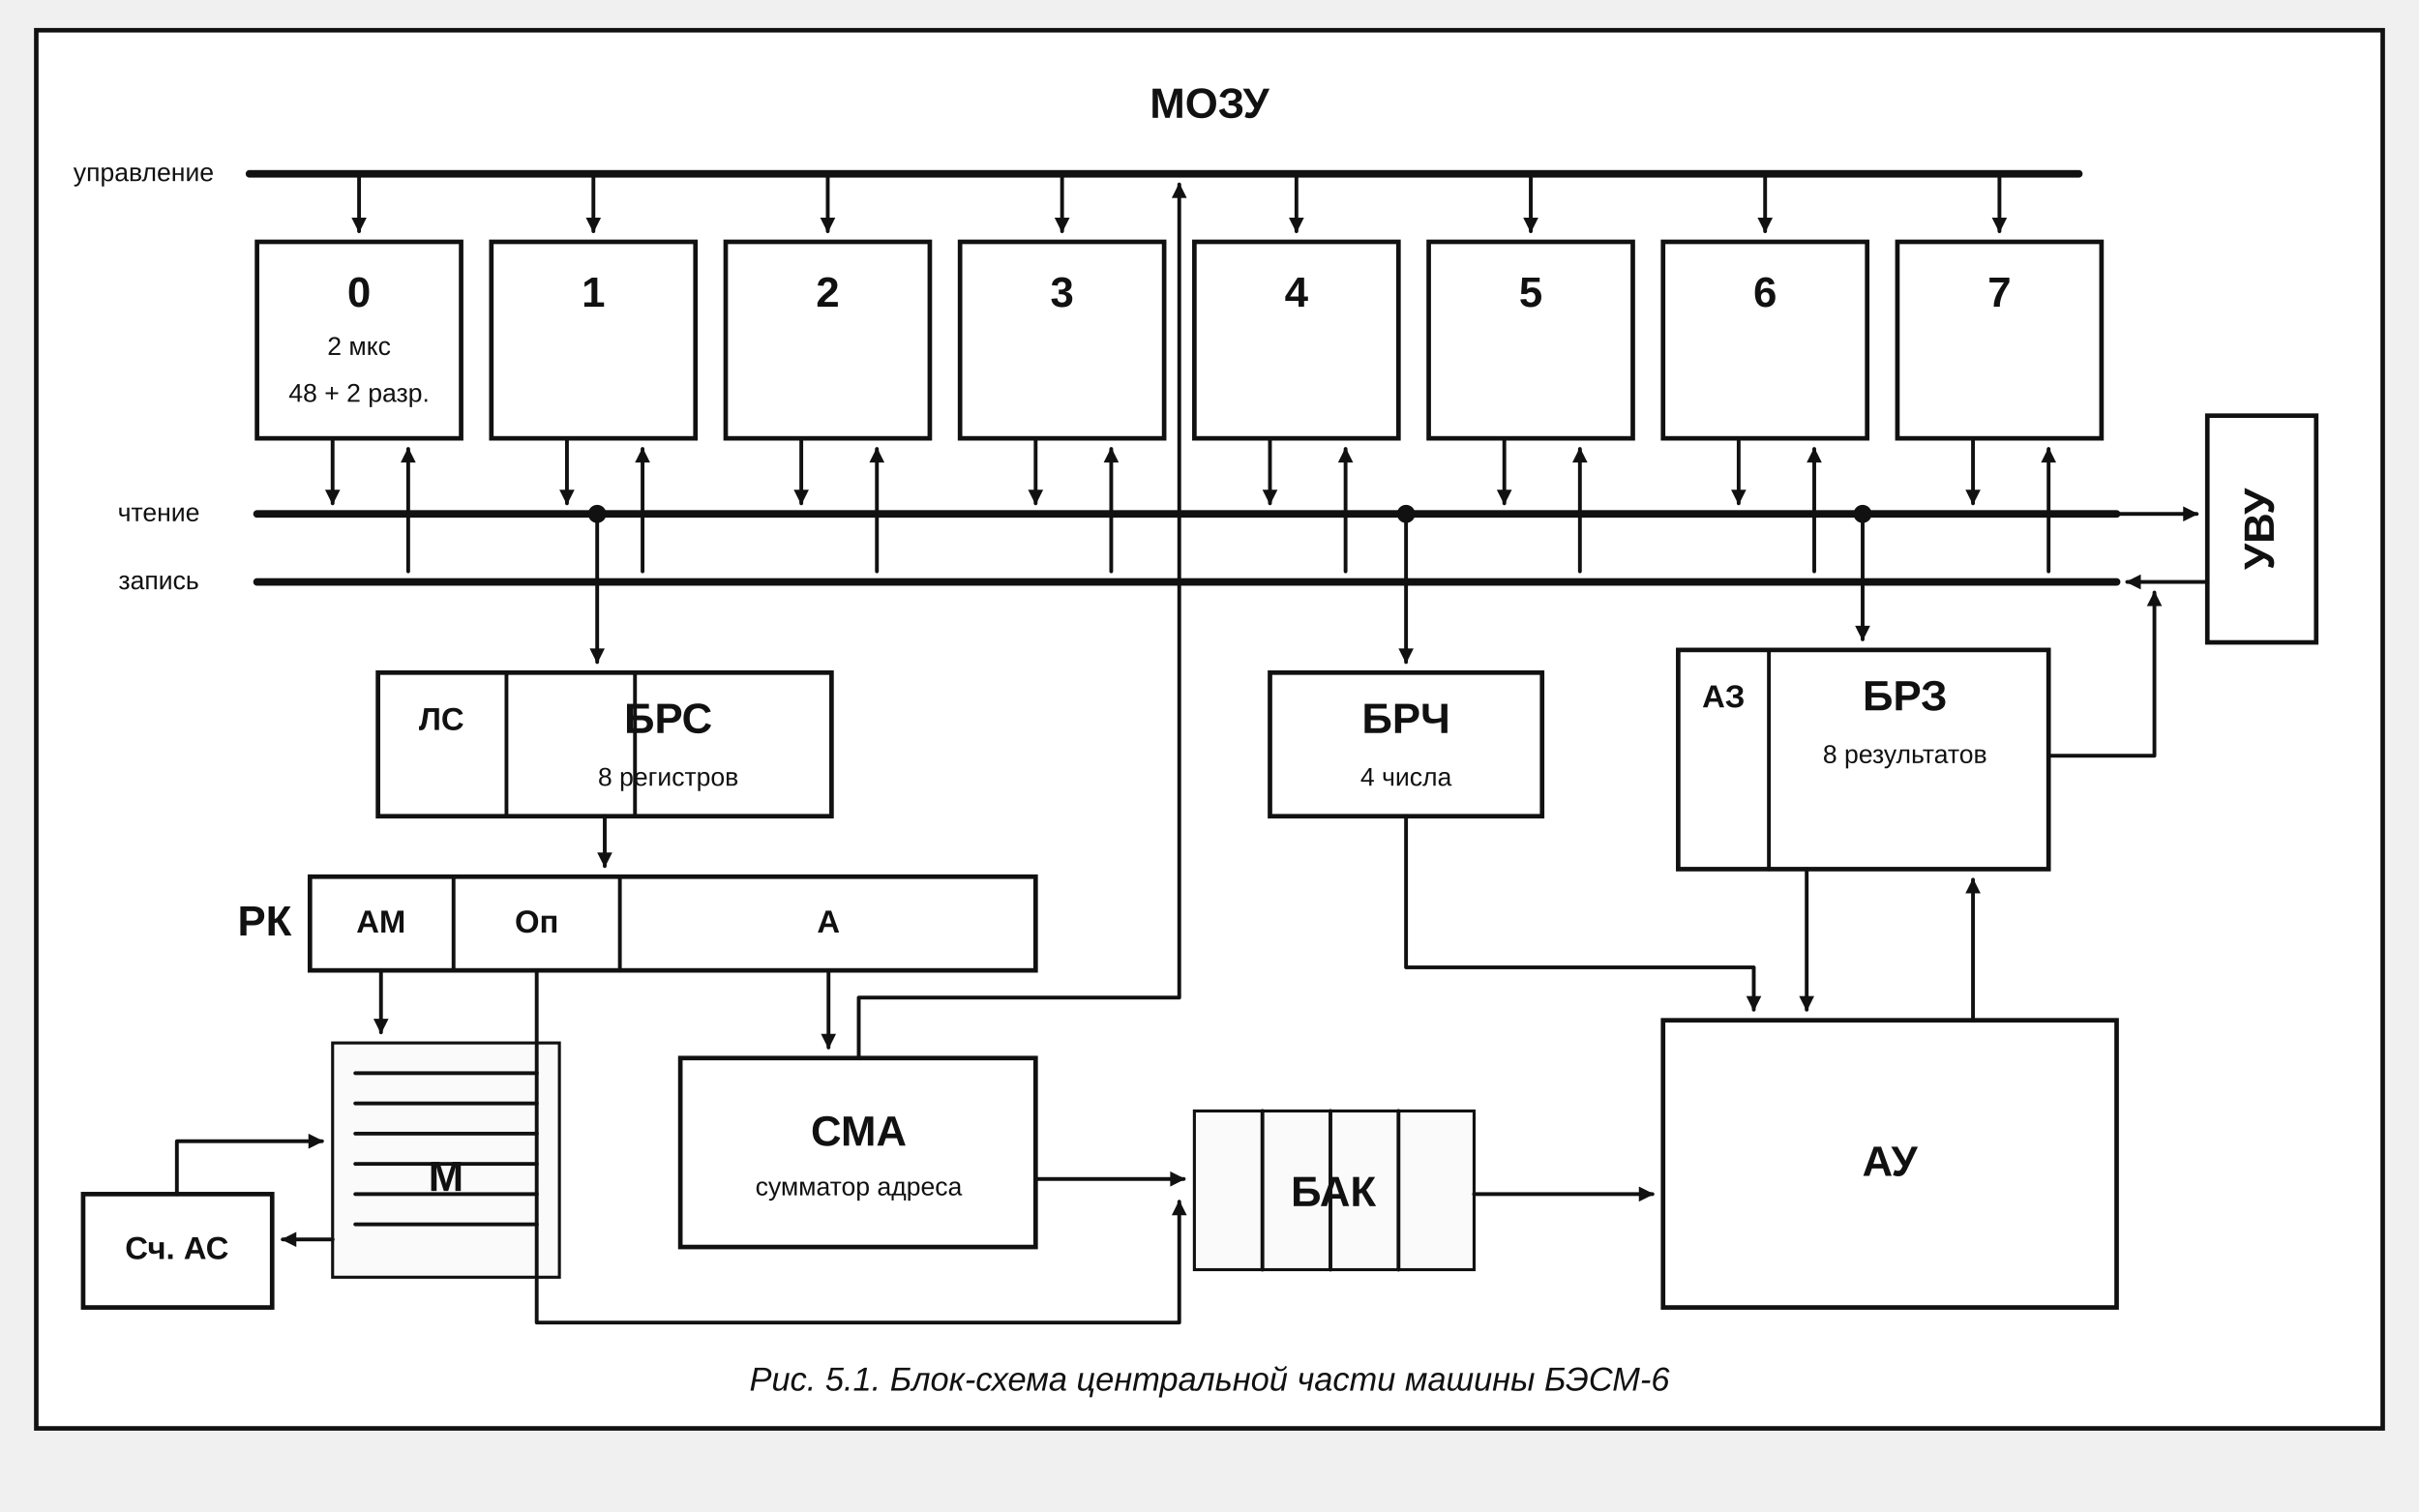
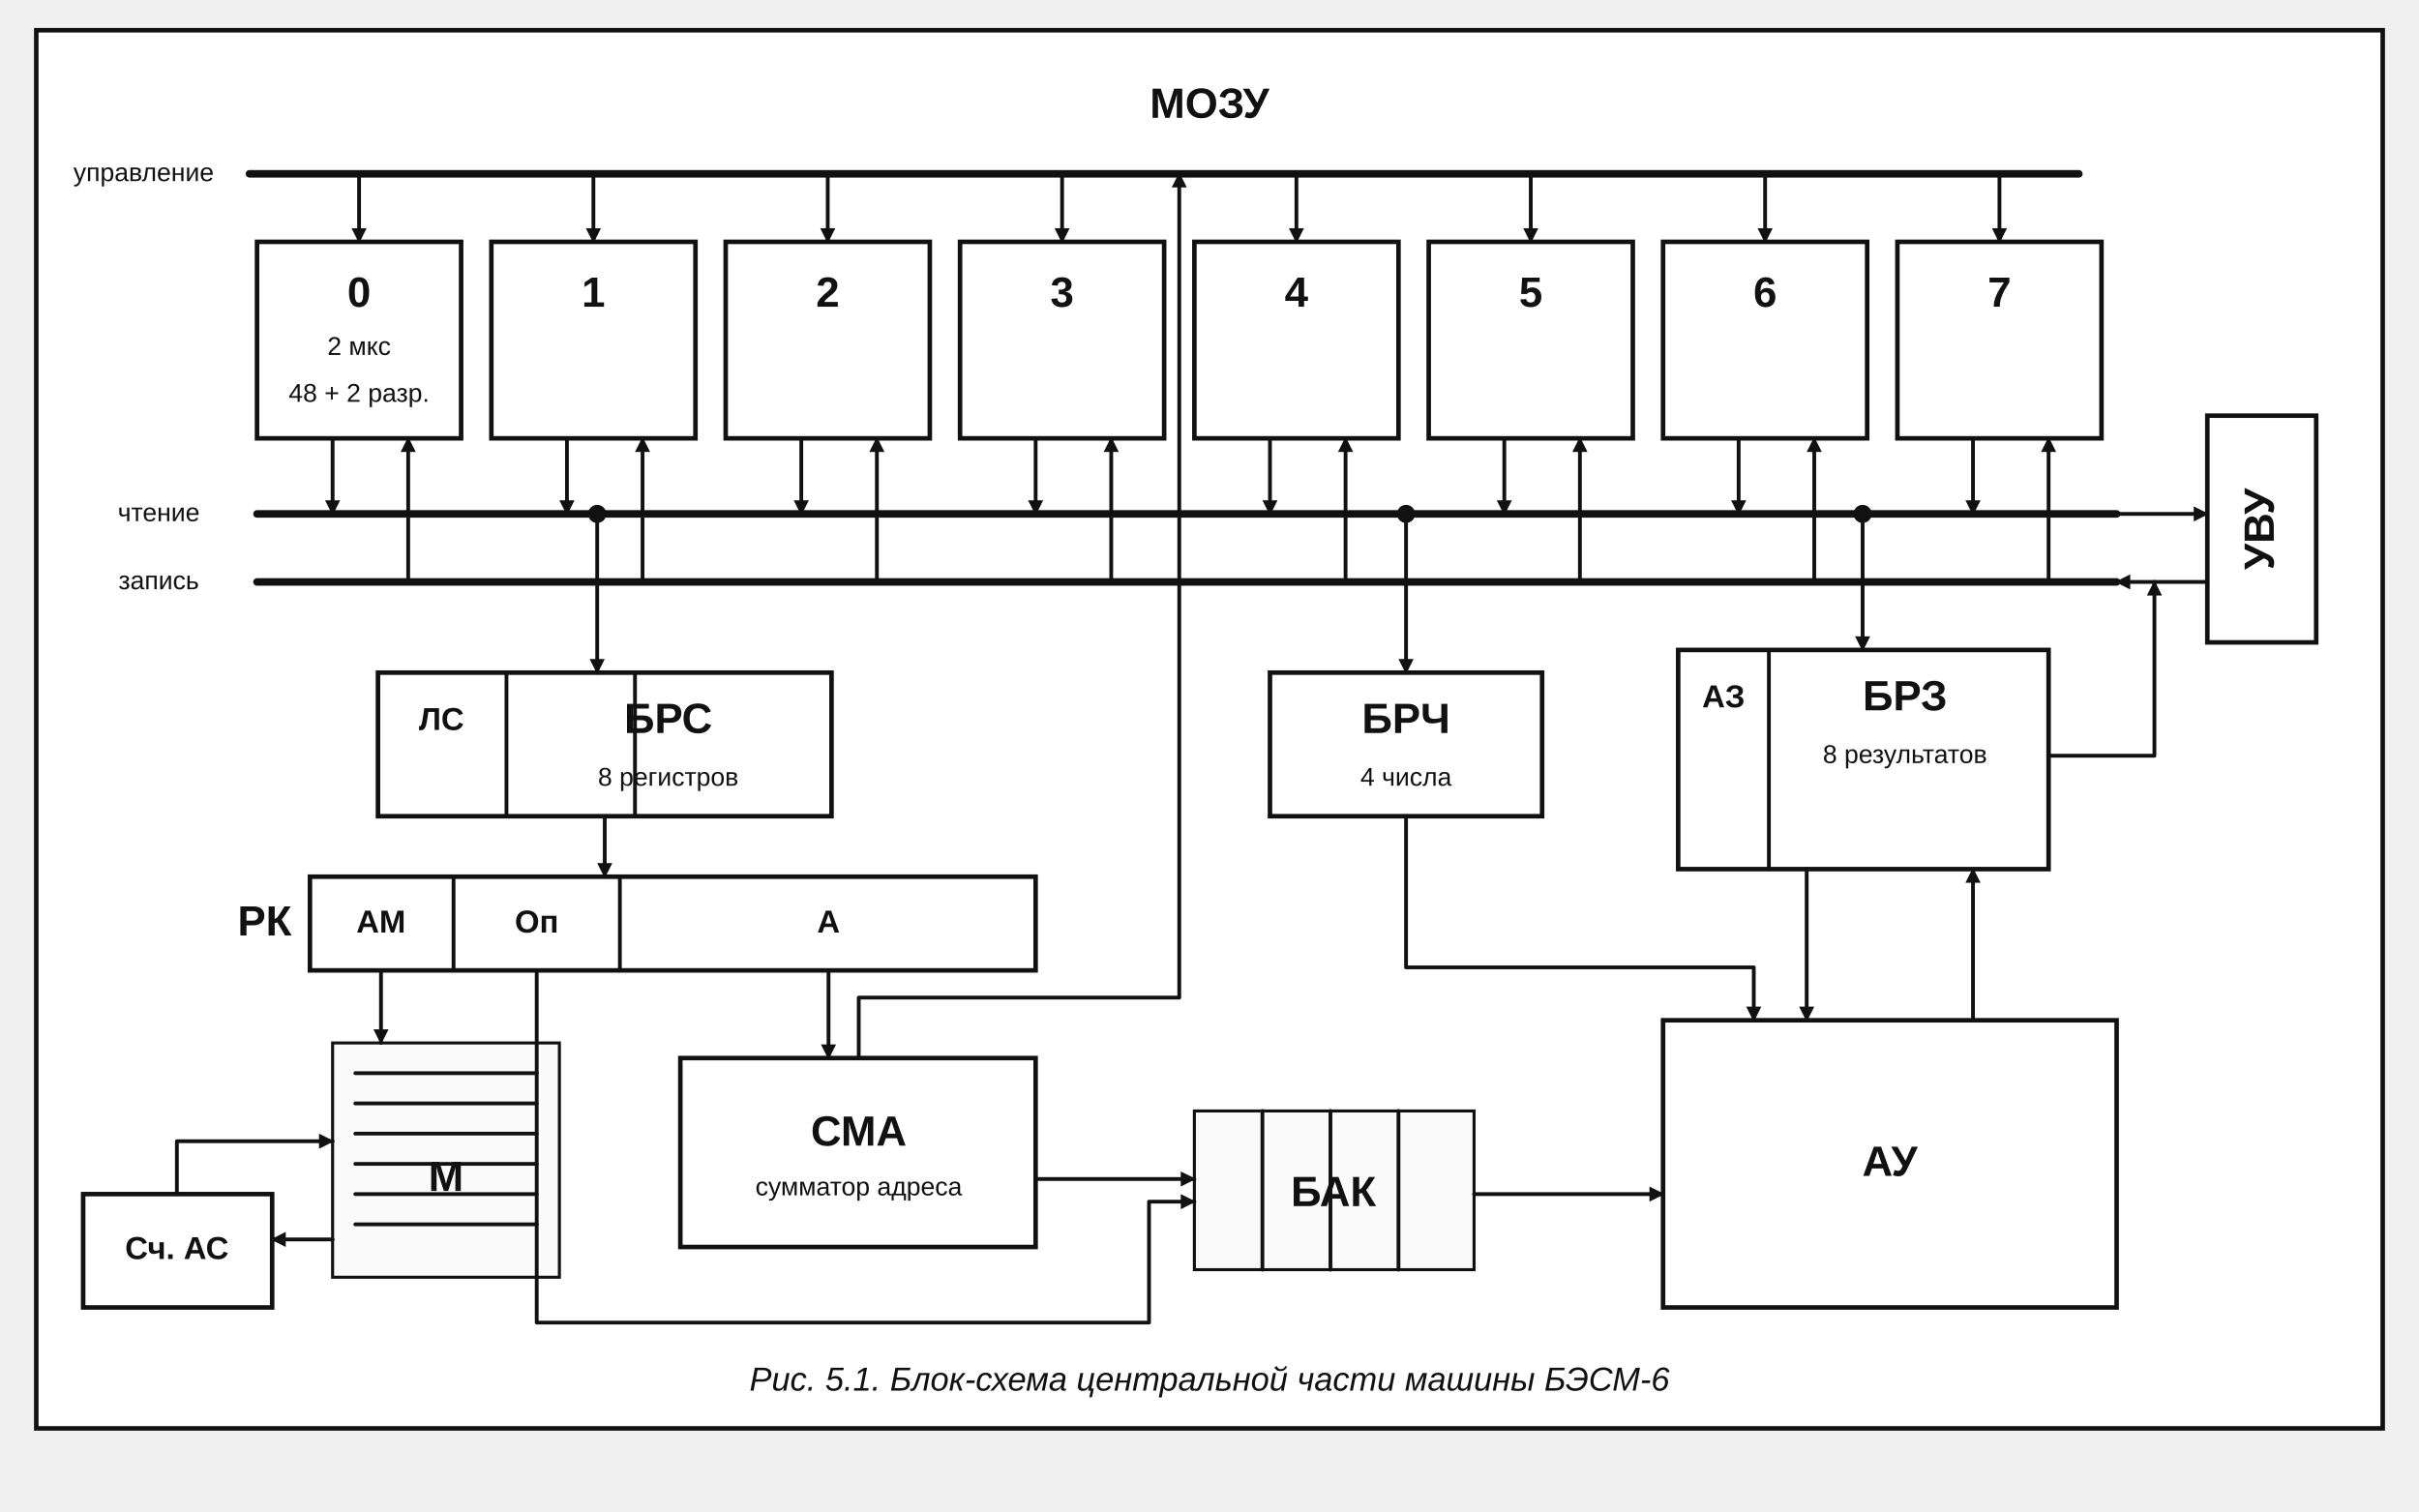
<svg xmlns="http://www.w3.org/2000/svg" width="1600" height="1000" viewBox="0 0 1600 1000" role="img" aria-labelledby="title desc" data-theme="monochrome">
  <defs>
    <marker id="arrow" viewBox="0 0 10 10" refX="9" refY="5" markerWidth="10" markerHeight="10" markerUnits="userSpaceOnUse" orient="auto-start-reverse" overflow="visible">
      <path d="M0 0L10 5L0 10Z" fill="#111" />
    </marker>
    <style>
      .frame{fill:#fff;stroke:#111;stroke-width:3}
      .block{fill:#fff;stroke:#111;stroke-width:3}
      .sub{fill:#fafafa;stroke:#111;stroke-width:2}
      .bus{fill:none;stroke:#111;stroke-width:5;stroke-linecap:round;stroke-linejoin:round}
      .wire{fill:none;stroke:#111;stroke-width:2.5;stroke-linecap:round;stroke-linejoin:round}
      .arrow{marker-end:url(#arrow)}
      .junction{fill:#111}
      .label{font-family:"Segoe UI",Arial,sans-serif;fill:#111;text-anchor:middle;dominant-baseline:middle}
      .small{font-size:17px}
      .medium{font-size:21px;font-weight:600}
      .large{font-size:28px;font-weight:700}
      .caption{font-family:"Segoe UI",Arial,sans-serif;font-size:22px;font-style:italic;fill:#111;text-anchor:middle}
    </style>
  </defs>
  <rect class="frame" x="24" y="20" width="1552" height="925" />
  <text class="label large" x="800" y="70">МОЗУ</text>
  <path class="bus" d="M165 115H1375" />
  <text class="label small" x="95" y="115">управление</text>
  <path class="bus" d="M170 340H1400" />
  <text class="label small" x="105" y="340">чтение</text>
  <path class="bus" d="M170 385H1400" />
  <text class="label small" x="105" y="385">запись</text>
  <g>
    <g transform="translate(170 160)">
      <rect class="block" width="135" height="130" />
      <text class="label large" x="67.5" y="35">0</text>
      <text class="label small" x="67.5" y="70">2 мкс</text>
      <text class="label small" x="67.5" y="101">48 + 2 разр.</text>
    </g>
    <g transform="translate(325 160)">
      <rect class="block" width="135" height="130" />
      <text class="label large" x="67.5" y="35">1</text>
    </g>
    <g transform="translate(480 160)">
      <rect class="block" width="135" height="130" />
      <text class="label large" x="67.5" y="35">2</text>
    </g>
    <g transform="translate(635 160)">
      <rect class="block" width="135" height="130" />
      <text class="label large" x="67.5" y="35">3</text>
    </g>
    <g transform="translate(790 160)">
      <rect class="block" width="135" height="130" />
      <text class="label large" x="67.5" y="35">4</text>
    </g>
    <g transform="translate(945 160)">
      <rect class="block" width="135" height="130" />
      <text class="label large" x="67.5" y="35">5</text>
    </g>
    <g transform="translate(1100 160)">
      <rect class="block" width="135" height="130" />
      <text class="label large" x="67.5" y="35">6</text>
    </g>
    <g transform="translate(1255 160)">
      <rect class="block" width="135" height="130" />
      <text class="label large" x="67.5" y="35">7</text>
    </g>
  </g>
  <g class="wire arrow">
-     <path data-from="control-bus" data-to="mozu-0" d="M237.5 115V153" />
-     <path data-from="control-bus" data-to="mozu-1" d="M392.5 115V153" />
-     <path data-from="control-bus" data-to="mozu-2" d="M547.5 115V153" />
-     <path data-from="control-bus" data-to="mozu-3" d="M702.5 115V153" />
-     <path data-from="control-bus" data-to="mozu-4" d="M857.5 115V153" />
-     <path data-from="control-bus" data-to="mozu-5" d="M1012.5 115V153" />
-     <path data-from="control-bus" data-to="mozu-6" d="M1167.5 115V153" />
-     <path data-from="control-bus" data-to="mozu-7" d="M1322.5 115V153" />
-     <path data-from="mozu-0" data-to="read-bus" d="M220 290V333" />
-     <path data-from="mozu-1" data-to="read-bus" d="M375 290V333" />
-     <path data-from="mozu-2" data-to="read-bus" d="M530 290V333" />
-     <path data-from="mozu-3" data-to="read-bus" d="M685 290V333" />
-     <path data-from="mozu-4" data-to="read-bus" d="M840 290V333" />
-     <path data-from="mozu-5" data-to="read-bus" d="M995 290V333" />
-     <path data-from="mozu-6" data-to="read-bus" d="M1150 290V333" />
-     <path data-from="mozu-7" data-to="read-bus" d="M1305 290V333" />
-     <path data-from="write-bus" data-to="mozu-0" d="M270 378V297" />
-     <path data-from="write-bus" data-to="mozu-1" d="M425 378V297" />
-     <path data-from="write-bus" data-to="mozu-2" d="M580 378V297" />
-     <path data-from="write-bus" data-to="mozu-3" d="M735 378V297" />
-     <path data-from="write-bus" data-to="mozu-4" d="M890 378V297" />
-     <path data-from="write-bus" data-to="mozu-5" d="M1045 378V297" />
-     <path data-from="write-bus" data-to="mozu-6" d="M1200 378V297" />
-     <path data-from="write-bus" data-to="mozu-7" d="M1355 378V297" />
+     <path data-from="control-bus" data-to="mozu-0" data-contact="237.5,160" d="M237.5 115V160" />
+     <path data-from="control-bus" data-to="mozu-1" data-contact="392.5,160" d="M392.5 115V160" />
+     <path data-from="control-bus" data-to="mozu-2" data-contact="547.5,160" d="M547.5 115V160" />
+     <path data-from="control-bus" data-to="mozu-3" data-contact="702.5,160" d="M702.5 115V160" />
+     <path data-from="control-bus" data-to="mozu-4" data-contact="857.5,160" d="M857.5 115V160" />
+     <path data-from="control-bus" data-to="mozu-5" data-contact="1012.5,160" d="M1012.5 115V160" />
+     <path data-from="control-bus" data-to="mozu-6" data-contact="1167.5,160" d="M1167.5 115V160" />
+     <path data-from="control-bus" data-to="mozu-7" data-contact="1322.5,160" d="M1322.5 115V160" />
+     <path data-from="mozu-0" data-to="read-bus" data-contact="220,340" d="M220 290V340" />
+     <path data-from="mozu-1" data-to="read-bus" data-contact="375,340" d="M375 290V340" />
+     <path data-from="mozu-2" data-to="read-bus" data-contact="530,340" d="M530 290V340" />
+     <path data-from="mozu-3" data-to="read-bus" data-contact="685,340" d="M685 290V340" />
+     <path data-from="mozu-4" data-to="read-bus" data-contact="840,340" d="M840 290V340" />
+     <path data-from="mozu-5" data-to="read-bus" data-contact="995,340" d="M995 290V340" />
+     <path data-from="mozu-6" data-to="read-bus" data-contact="1150,340" d="M1150 290V340" />
+     <path data-from="mozu-7" data-to="read-bus" data-contact="1305,340" d="M1305 290V340" />
+     <path data-from="write-bus" data-to="mozu-0" data-contact="270,290" d="M270 385V290" />
+     <path data-from="write-bus" data-to="mozu-1" data-contact="425,290" d="M425 385V290" />
+     <path data-from="write-bus" data-to="mozu-2" data-contact="580,290" d="M580 385V290" />
+     <path data-from="write-bus" data-to="mozu-3" data-contact="735,290" d="M735 385V290" />
+     <path data-from="write-bus" data-to="mozu-4" data-contact="890,290" d="M890 385V290" />
+     <path data-from="write-bus" data-to="mozu-5" data-contact="1045,290" d="M1045 385V290" />
+     <path data-from="write-bus" data-to="mozu-6" data-contact="1200,290" d="M1200 385V290" />
+     <path data-from="write-bus" data-to="mozu-7" data-contact="1355,290" d="M1355 385V290" />
  </g>
  <rect class="block" x="1460" y="275" width="72" height="150" />
  <text class="label large" x="1496" y="350" transform="rotate(-90 1496 350)">УВУ</text>
-   <path class="wire arrow" data-from="read-bus" data-to="uvu" d="M1400 340H1453" />
-   <path class="wire arrow" data-from="uvu" data-to="write-bus" d="M1460 385H1407" />
+   <path class="wire arrow" data-from="read-bus" data-to="uvu" data-contact="1460,340" d="M1400 340H1460" />
+   <path class="wire arrow" data-from="uvu" data-to="write-bus" data-contact="1400,385" d="M1460 385H1400" />
  <g>
    <rect class="block" x="250" y="445" width="300" height="95" />
    <line class="wire" x1="335" y1="445" x2="335" y2="540" />
    <line class="wire" x1="420" y1="445" x2="420" y2="540" />
    <text class="label medium" x="292" y="477">ЛС</text>
    <text class="label large" x="442" y="477">БРС</text>
    <text class="label small" x="442" y="515">8 регистров</text>
    <rect class="block" x="205" y="580" width="480" height="62" />
    <line class="wire" x1="300" y1="580" x2="300" y2="642" />
    <line class="wire" x1="410" y1="580" x2="410" y2="642" />
    <text class="label large" x="175" y="611">РК</text>
    <text class="label medium" x="252" y="611">АМ</text>
    <text class="label medium" x="355" y="611">Оп</text>
    <text class="label medium" x="548" y="611">А</text>
    <rect class="sub" x="220" y="690" width="150" height="155" />
    <path class="wire" d="M235 710H355M235 730H355M235 750H355M235 770H355M235 790H355M235 810H355" />
    <text class="label large" x="295" y="780">M</text>
    <rect class="block" x="55" y="790" width="125" height="75" />
    <text class="label medium" x="117" y="827">Сч. АС</text>
    <rect class="block" x="450" y="700" width="235" height="125" />
    <text class="label large" x="568" y="750">СМА</text>
    <text class="label small" x="568" y="786">сумматор адреса</text>
  </g>
  <g>
    <rect class="block" x="840" y="445" width="180" height="95" />
    <text class="label large" x="930" y="477">БРЧ</text>
    <text class="label small" x="930" y="515">4 числа</text>
    <rect class="block" x="1110" y="430" width="245" height="145" />
    <line class="wire" x1="1170" y1="430" x2="1170" y2="575" />
    <text class="label medium" x="1140" y="462">АЗ</text>
    <text class="label large" x="1260" y="462">БРЗ</text>
    <text class="label small" x="1260" y="500">8 результатов</text>
    <rect class="sub" x="790" y="735" width="185" height="105" />
    <path class="wire" d="M835 735V840M880 735V840M925 735V840" />
    <text class="label large" x="882" y="790">БАК</text>
    <rect class="block" x="1100" y="675" width="300" height="190" />
    <text class="label large" x="1250" y="770">АУ</text>
  </g>
  <g class="wire arrow">
-     <path data-from="read-bus" data-to="brs" d="M395 340V438" />
-     <path data-from="brs" data-to="rk" d="M400 540V573" />
-     <path data-from="rk-am" data-to="m" d="M252 642V683" />
-     <path data-from="counter" data-to="m" d="M117 790V755H213" />
-     <path data-from="m" data-to="counter" d="M220 820H187" />
-     <path data-from="rk-op" data-to="bak" d="M355 642V875H780V795" />
-     <path data-from="rk-a" data-to="sma" d="M548 642V693" />
-     <path data-from="sma" data-to="control-bus" d="M568 700V660H780V122" />
-     <path data-from="sma" data-to="bak" d="M685 780H783" />
-     <path data-from="bak" data-to="au" d="M975 790H1093" />
-     <path data-from="read-bus" data-to="brch" d="M930 340V438" />
-     <path data-from="brch" data-to="au" d="M930 540V640H1160V668" />
-     <path data-from="read-bus" data-to="brz" d="M1232 340V423" />
-     <path data-from="brz" data-to="au" d="M1195 575V668" />
-     <path data-from="au" data-to="brz" d="M1305 675V582" />
-     <path data-from="brz" data-to="write-bus" d="M1355 500H1425V392" />
+     <path data-from="read-bus" data-to="brs" data-contact="395,445" d="M395 340V445" />
+     <path data-from="brs" data-to="rk" data-contact="400,580" d="M400 540V580" />
+     <path data-from="rk-am" data-to="m" data-contact="252,690" d="M252 642V690" />
+     <path data-from="counter" data-to="m" data-contact="220,755" d="M117 790V755H220" />
+     <path data-from="m" data-to="counter" data-contact="180,820" d="M220 820H180" />
+     <path data-from="rk-op" data-to="bak" data-contact="790,795" d="M355 642V875H760V795H790" />
+     <path data-from="rk-a" data-to="sma" data-contact="548,700" d="M548 642V700" />
+     <path data-from="sma" data-to="control-bus" data-contact="780,115" d="M568 700V660H780V115" />
+     <path data-from="sma" data-to="bak" data-contact="790,780" d="M685 780H790" />
+     <path data-from="bak" data-to="au" data-contact="1100,790" d="M975 790H1100" />
+     <path data-from="read-bus" data-to="brch" data-contact="930,445" d="M930 340V445" />
+     <path data-from="brch" data-to="au" data-contact="1160,675" d="M930 540V640H1160V675" />
+     <path data-from="read-bus" data-to="brz" data-contact="1232,430" d="M1232 340V430" />
+     <path data-from="brz" data-to="au" data-contact="1195,675" d="M1195 575V675" />
+     <path data-from="au" data-to="brz" data-contact="1305,575" d="M1305 675V575" />
+     <path data-from="brz" data-to="write-bus" data-contact="1425,385" d="M1355 500H1425V385" />
  </g>
  <circle class="junction" cx="395" cy="340" r="6" />
  <circle class="junction" cx="930" cy="340" r="6" />
  <circle class="junction" cx="1232" cy="340" r="6" />
  <text class="caption" x="800" y="920">Рис. 5.1. Блок-схема центральной части машины БЭСМ-6</text>
</svg>
